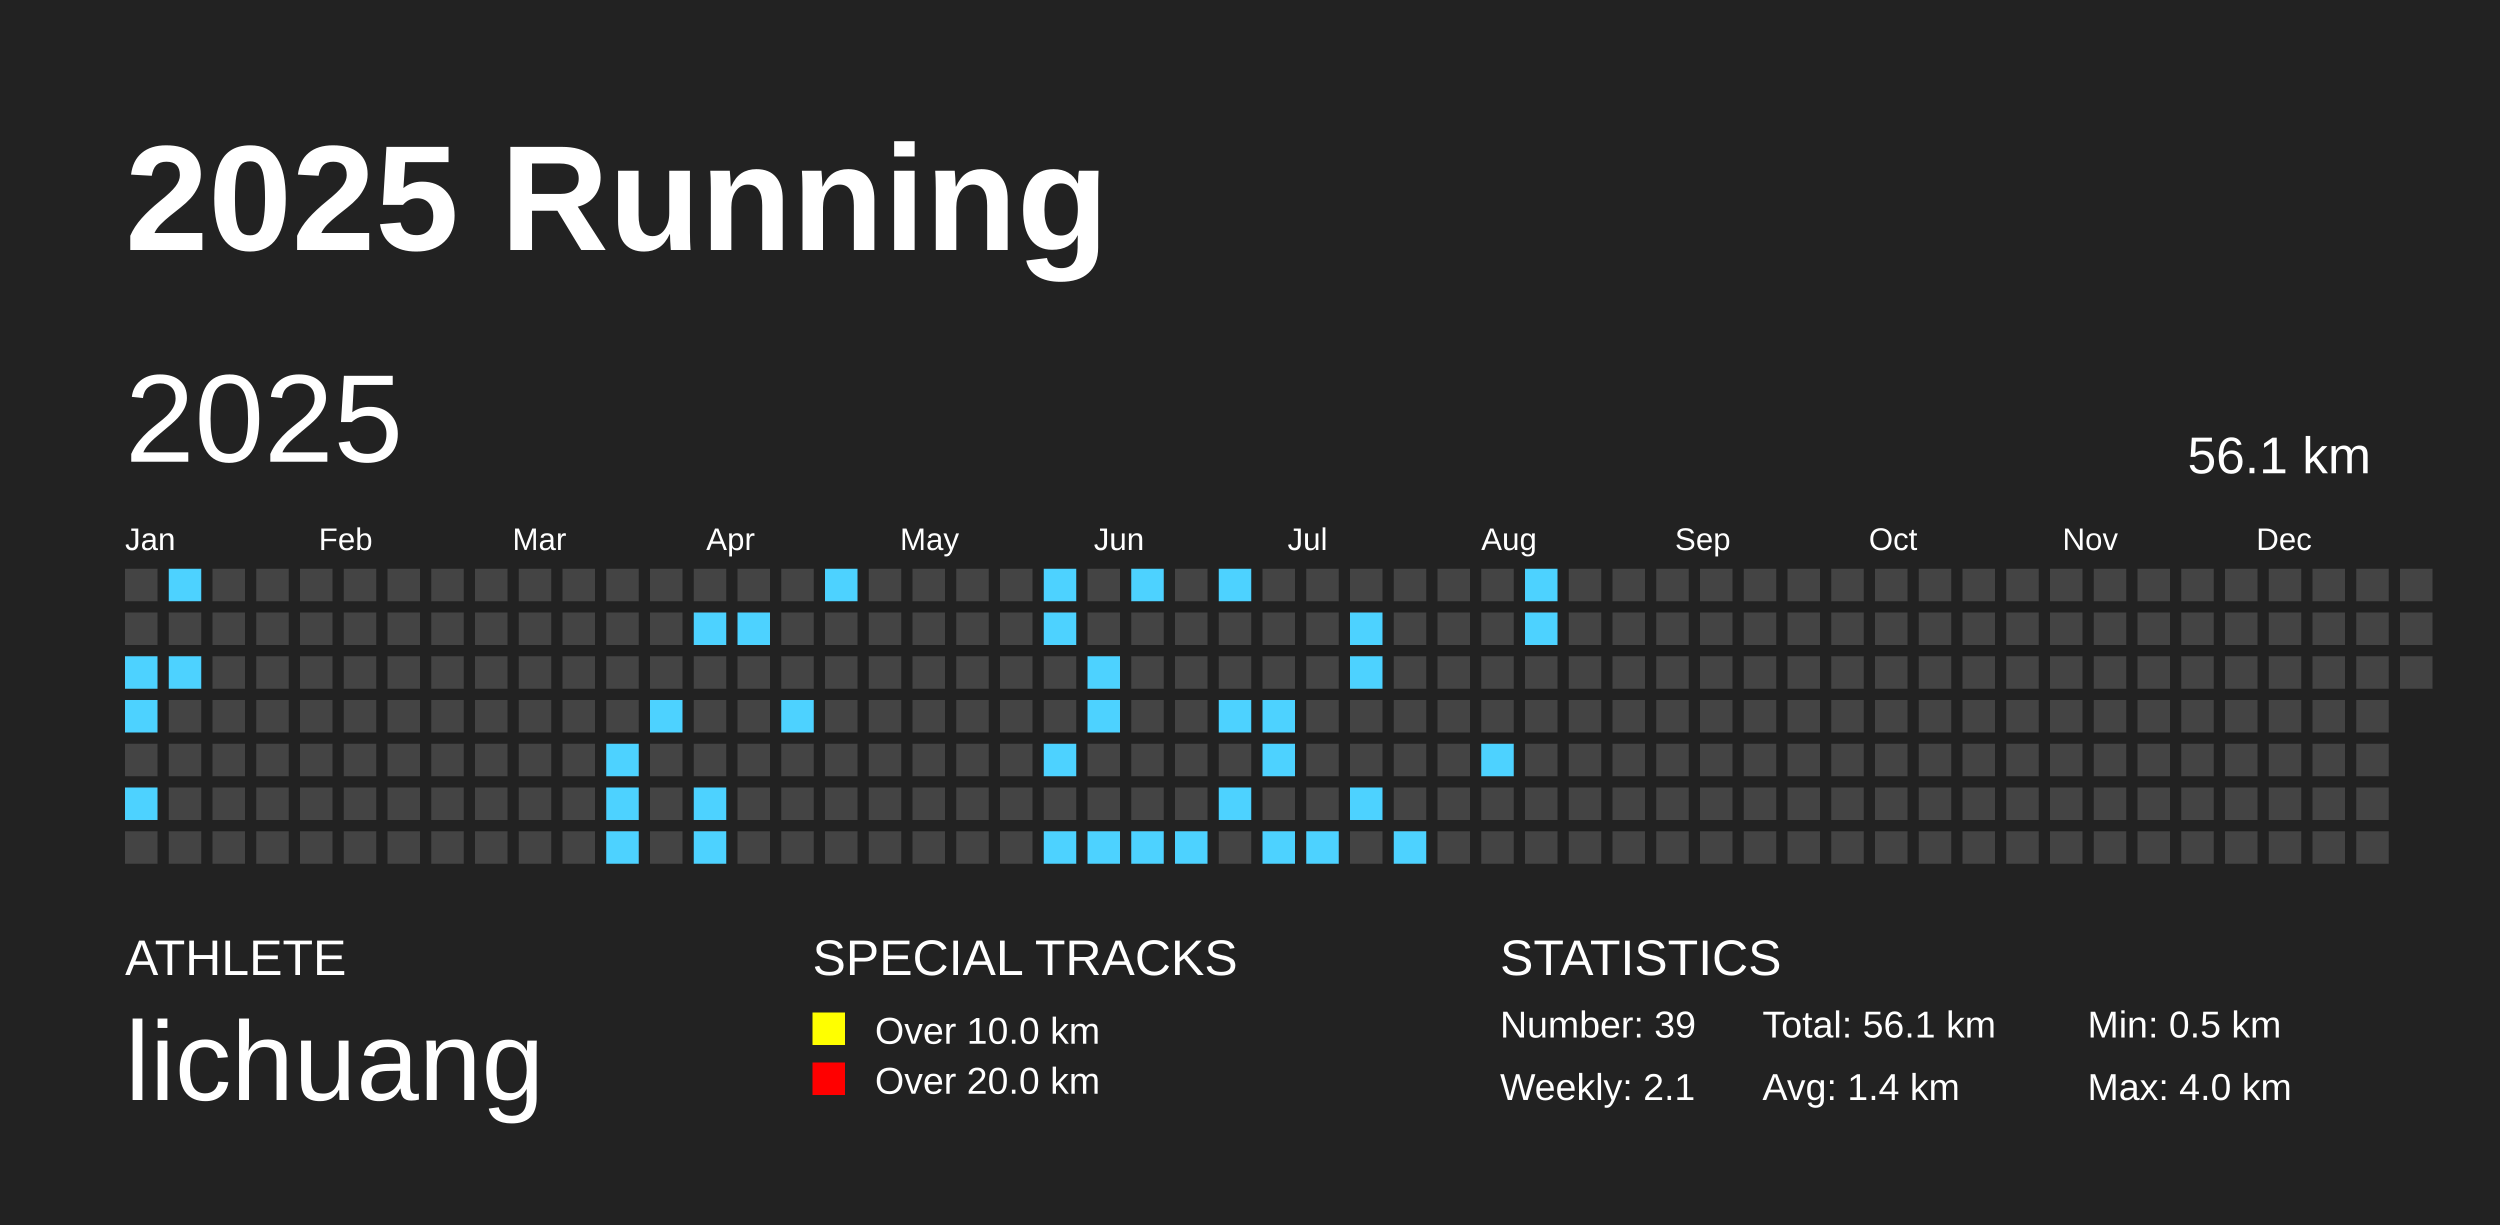
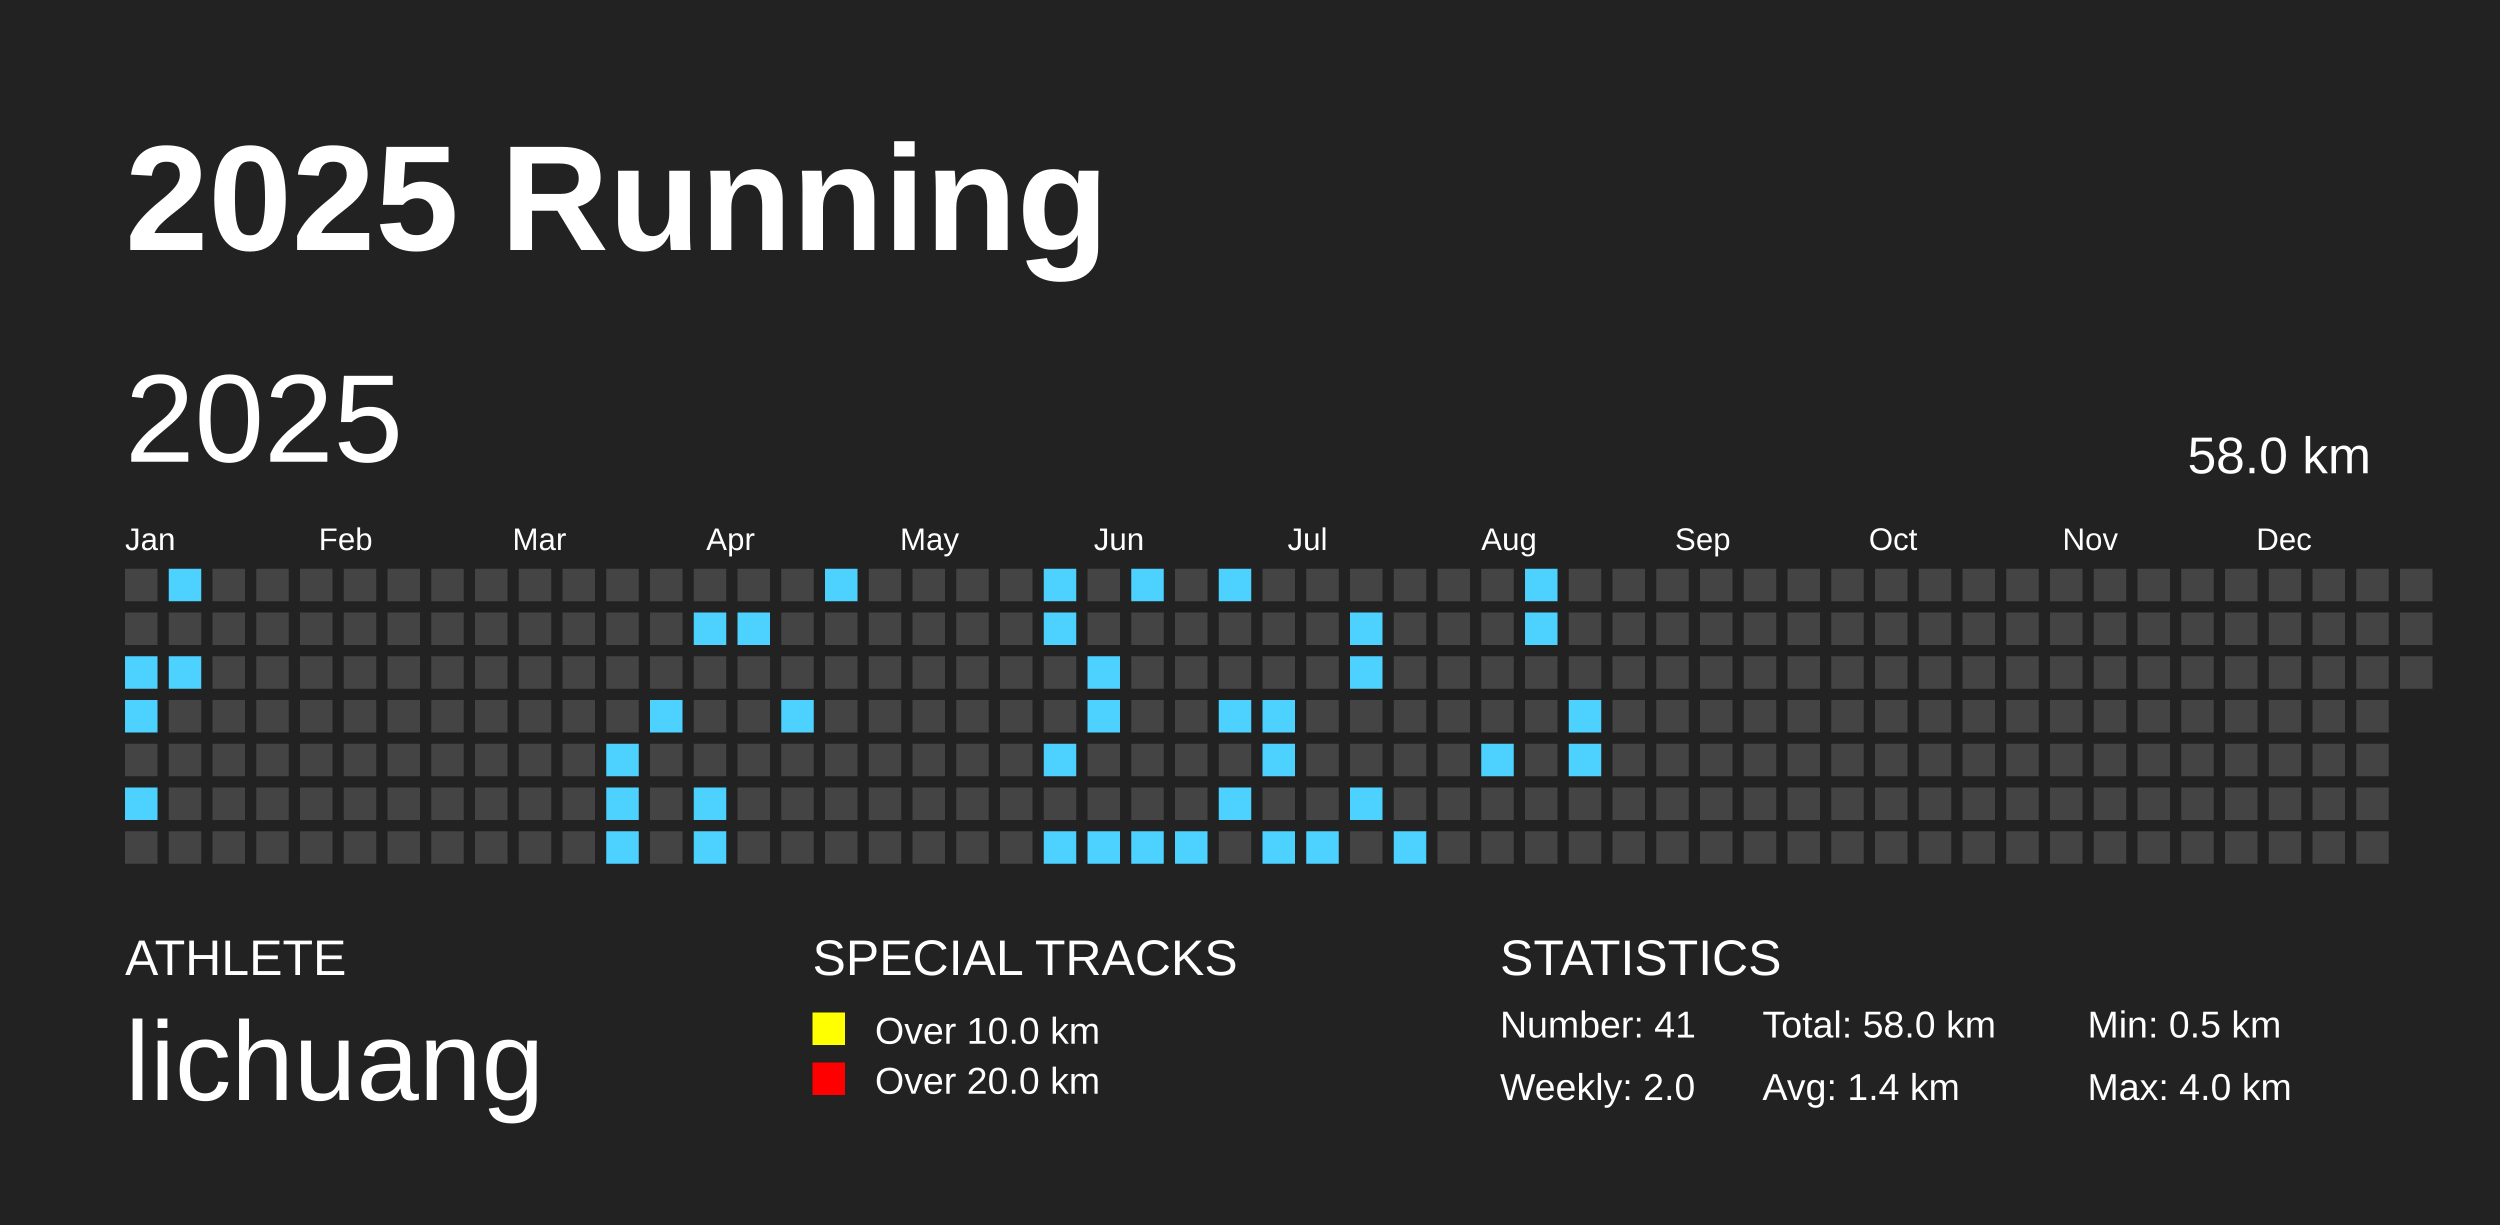
<svg xmlns="http://www.w3.org/2000/svg" baseProfile="full" height="98mm" version="1.1" viewBox="0,0,200,98" width="200mm">
  <defs />
  <rect fill="#222222" height="98" width="200" x="0" y="0" />
  <text fill="#FFFFFF" style="font-size:12px; font-family:Arial; font-weight:bold;" x="10" y="20">2025 Running</text>
  <text fill="#FFFFFF" style="font-size:4px; font-family:Arial" x="10" y="78">ATHLETE</text>
  <text fill="#FFFFFF" style="font-size:9px; font-family:Arial" x="10" y="88">lichuang</text>
  <text fill="#FFFFFF" style="font-size:4px; font-family:Arial" x="65" y="78">SPECIAL TRACKS</text>
  <rect fill="yellow" height="2.6" width="2.6" x="65" y="81" />
  <text fill="#FFFFFF" style="font-size:3px; font-family:Arial" x="70" y="83.5">Over 10.0 km</text>
  <rect fill="red" height="2.6" width="2.6" x="65" y="85" />
  <text fill="#FFFFFF" style="font-size:3px; font-family:Arial" x="70" y="87.5">Over 20.0 km</text>
  <text fill="#FFFFFF" style="font-size:4px; font-family:Arial" x="120" y="78">STATISTICS</text>
-   <text fill="#FFFFFF" style="font-size:3px; font-family:Arial" x="120" y="83">Number: 39</text>
-   <text fill="#FFFFFF" style="font-size:3px; font-family:Arial" x="120" y="88">Weekly: 2.1</text>
-   <text fill="#FFFFFF" style="font-size:3px; font-family:Arial" x="141" y="83">Total: 56.1 km</text>
+   <text fill="#FFFFFF" style="font-size:3px; font-family:Arial" x="120" y="83">Number: 41</text>
+   <text fill="#FFFFFF" style="font-size:3px; font-family:Arial" x="120" y="88">Weekly: 2.0</text>
+   <text fill="#FFFFFF" style="font-size:3px; font-family:Arial" x="141" y="83">Total: 58.0 km</text>
  <text fill="#FFFFFF" style="font-size:3px; font-family:Arial" x="141" y="88">Avg: 1.4 km</text>
  <text fill="#FFFFFF" style="font-size:3px; font-family:Arial" x="167" y="83">Min: 0.5 km</text>
  <text fill="#FFFFFF" style="font-size:3px; font-family:Arial" x="167" y="88">Max: 4.0 km</text>
  <text dominant-baseline="hanging" fill="#FFFFFF" style="font-size:10.0px; font-family:Arial;" x="10" y="30">2025</text>
-   <text dominant-baseline="hanging" fill="#FFFFFF" style="font-size:4.125px; font-family:Arial;" x="175" y="35">56.1 km</text>
+   <text dominant-baseline="hanging" fill="#FFFFFF" style="font-size:4.125px; font-family:Arial;" x="175" y="35">58.0 km</text>
  <text fill="#FFFFFF" style="font-size:2.5px; font-family:Arial" x="10.0" y="44">Jan</text>
  <text fill="#FFFFFF" style="font-size:2.5px; font-family:Arial" x="25.5" y="44">Feb</text>
  <text fill="#FFFFFF" style="font-size:2.5px; font-family:Arial" x="41.0" y="44">Mar</text>
  <text fill="#FFFFFF" style="font-size:2.5px; font-family:Arial" x="56.5" y="44">Apr</text>
  <text fill="#FFFFFF" style="font-size:2.5px; font-family:Arial" x="72.0" y="44">May</text>
  <text fill="#FFFFFF" style="font-size:2.5px; font-family:Arial" x="87.5" y="44">Jun</text>
  <text fill="#FFFFFF" style="font-size:2.5px; font-family:Arial" x="103.0" y="44">Jul</text>
  <text fill="#FFFFFF" style="font-size:2.5px; font-family:Arial" x="118.5" y="44">Aug</text>
  <text fill="#FFFFFF" style="font-size:2.5px; font-family:Arial" x="134.0" y="44">Sep</text>
  <text fill="#FFFFFF" style="font-size:2.5px; font-family:Arial" x="149.5" y="44">Oct</text>
  <text fill="#FFFFFF" style="font-size:2.5px; font-family:Arial" x="165.0" y="44">Nov</text>
  <text fill="#FFFFFF" style="font-size:2.5px; font-family:Arial" x="180.5" y="44">Dec</text>
  <rect fill="#444444" height="2.6" width="2.6" x="10.0" y="45.5" />
  <rect fill="#444444" height="2.6" width="2.6" x="10.0" y="49.0" />
  <rect fill="#4dd2ff" height="2.6" width="2.6" x="10.0" y="52.5" />
  <rect fill="#4dd2ff" height="2.6" width="2.6" x="10.0" y="56.0" />
  <rect fill="#444444" height="2.6" width="2.6" x="10.0" y="59.5" />
  <rect fill="#4dd2ff" height="2.6" width="2.6" x="10.0" y="63.0" />
  <rect fill="#444444" height="2.6" width="2.6" x="10.0" y="66.5" />
  <rect fill="#4dd2ff" height="2.6" width="2.6" x="13.5" y="45.5" />
  <rect fill="#444444" height="2.6" width="2.6" x="13.5" y="49.0" />
  <rect fill="#4dd2ff" height="2.6" width="2.6" x="13.5" y="52.5" />
  <rect fill="#444444" height="2.6" width="2.6" x="13.5" y="56.0" />
  <rect fill="#444444" height="2.6" width="2.6" x="13.5" y="59.5" />
  <rect fill="#444444" height="2.6" width="2.6" x="13.5" y="63.0" />
  <rect fill="#444444" height="2.6" width="2.6" x="13.5" y="66.5" />
  <rect fill="#444444" height="2.6" width="2.6" x="17.0" y="45.5" />
  <rect fill="#444444" height="2.6" width="2.6" x="17.0" y="49.0" />
  <rect fill="#444444" height="2.6" width="2.6" x="17.0" y="52.5" />
  <rect fill="#444444" height="2.6" width="2.6" x="17.0" y="56.0" />
  <rect fill="#444444" height="2.6" width="2.6" x="17.0" y="59.5" />
  <rect fill="#444444" height="2.6" width="2.6" x="17.0" y="63.0" />
  <rect fill="#444444" height="2.6" width="2.6" x="17.0" y="66.5" />
  <rect fill="#444444" height="2.6" width="2.6" x="20.5" y="45.5" />
  <rect fill="#444444" height="2.6" width="2.6" x="20.5" y="49.0" />
  <rect fill="#444444" height="2.6" width="2.6" x="20.5" y="52.5" />
  <rect fill="#444444" height="2.6" width="2.6" x="20.5" y="56.0" />
  <rect fill="#444444" height="2.6" width="2.6" x="20.5" y="59.5" />
  <rect fill="#444444" height="2.6" width="2.6" x="20.5" y="63.0" />
  <rect fill="#444444" height="2.6" width="2.6" x="20.5" y="66.5" />
  <rect fill="#444444" height="2.6" width="2.6" x="24.0" y="45.5" />
  <rect fill="#444444" height="2.6" width="2.6" x="24.0" y="49.0" />
  <rect fill="#444444" height="2.6" width="2.6" x="24.0" y="52.5" />
  <rect fill="#444444" height="2.6" width="2.6" x="24.0" y="56.0" />
  <rect fill="#444444" height="2.6" width="2.6" x="24.0" y="59.5" />
  <rect fill="#444444" height="2.6" width="2.6" x="24.0" y="63.0" />
  <rect fill="#444444" height="2.6" width="2.6" x="24.0" y="66.5" />
  <rect fill="#444444" height="2.6" width="2.6" x="27.5" y="45.5" />
  <rect fill="#444444" height="2.6" width="2.6" x="27.5" y="49.0" />
  <rect fill="#444444" height="2.6" width="2.6" x="27.5" y="52.5" />
  <rect fill="#444444" height="2.6" width="2.6" x="27.5" y="56.0" />
  <rect fill="#444444" height="2.6" width="2.6" x="27.5" y="59.5" />
  <rect fill="#444444" height="2.6" width="2.6" x="27.5" y="63.0" />
  <rect fill="#444444" height="2.6" width="2.6" x="27.5" y="66.5" />
  <rect fill="#444444" height="2.6" width="2.6" x="31.0" y="45.5" />
  <rect fill="#444444" height="2.6" width="2.6" x="31.0" y="49.0" />
  <rect fill="#444444" height="2.6" width="2.6" x="31.0" y="52.5" />
  <rect fill="#444444" height="2.6" width="2.6" x="31.0" y="56.0" />
  <rect fill="#444444" height="2.6" width="2.6" x="31.0" y="59.5" />
  <rect fill="#444444" height="2.6" width="2.6" x="31.0" y="63.0" />
  <rect fill="#444444" height="2.6" width="2.6" x="31.0" y="66.5" />
  <rect fill="#444444" height="2.6" width="2.6" x="34.5" y="45.5" />
  <rect fill="#444444" height="2.6" width="2.6" x="34.5" y="49.0" />
  <rect fill="#444444" height="2.6" width="2.6" x="34.5" y="52.5" />
  <rect fill="#444444" height="2.6" width="2.6" x="34.5" y="56.0" />
  <rect fill="#444444" height="2.6" width="2.6" x="34.5" y="59.5" />
  <rect fill="#444444" height="2.6" width="2.6" x="34.5" y="63.0" />
  <rect fill="#444444" height="2.6" width="2.6" x="34.5" y="66.5" />
  <rect fill="#444444" height="2.6" width="2.6" x="38.0" y="45.5" />
  <rect fill="#444444" height="2.6" width="2.6" x="38.0" y="49.0" />
  <rect fill="#444444" height="2.6" width="2.6" x="38.0" y="52.5" />
  <rect fill="#444444" height="2.6" width="2.6" x="38.0" y="56.0" />
  <rect fill="#444444" height="2.6" width="2.6" x="38.0" y="59.5" />
  <rect fill="#444444" height="2.6" width="2.6" x="38.0" y="63.0" />
  <rect fill="#444444" height="2.6" width="2.6" x="38.0" y="66.5" />
  <rect fill="#444444" height="2.6" width="2.6" x="41.5" y="45.5" />
  <rect fill="#444444" height="2.6" width="2.6" x="41.5" y="49.0" />
  <rect fill="#444444" height="2.6" width="2.6" x="41.5" y="52.5" />
  <rect fill="#444444" height="2.6" width="2.6" x="41.5" y="56.0" />
  <rect fill="#444444" height="2.6" width="2.6" x="41.5" y="59.5" />
  <rect fill="#444444" height="2.6" width="2.6" x="41.5" y="63.0" />
  <rect fill="#444444" height="2.6" width="2.6" x="41.5" y="66.5" />
  <rect fill="#444444" height="2.6" width="2.6" x="45.0" y="45.5" />
  <rect fill="#444444" height="2.6" width="2.6" x="45.0" y="49.0" />
  <rect fill="#444444" height="2.6" width="2.6" x="45.0" y="52.5" />
  <rect fill="#444444" height="2.6" width="2.6" x="45.0" y="56.0" />
  <rect fill="#444444" height="2.6" width="2.6" x="45.0" y="59.5" />
  <rect fill="#444444" height="2.6" width="2.6" x="45.0" y="63.0" />
  <rect fill="#444444" height="2.6" width="2.6" x="45.0" y="66.5" />
  <rect fill="#444444" height="2.6" width="2.6" x="48.5" y="45.5" />
  <rect fill="#444444" height="2.6" width="2.6" x="48.5" y="49.0" />
  <rect fill="#444444" height="2.6" width="2.6" x="48.5" y="52.5" />
  <rect fill="#444444" height="2.6" width="2.6" x="48.5" y="56.0" />
  <rect fill="#4dd2ff" height="2.6" width="2.6" x="48.5" y="59.5" />
  <rect fill="#4dd2ff" height="2.6" width="2.6" x="48.5" y="63.0" />
  <rect fill="#4dd2ff" height="2.6" width="2.6" x="48.5" y="66.5" />
  <rect fill="#444444" height="2.6" width="2.6" x="52.0" y="45.5" />
  <rect fill="#444444" height="2.6" width="2.6" x="52.0" y="49.0" />
  <rect fill="#444444" height="2.6" width="2.6" x="52.0" y="52.5" />
  <rect fill="#4dd2ff" height="2.6" width="2.6" x="52.0" y="56.0" />
  <rect fill="#444444" height="2.6" width="2.6" x="52.0" y="59.5" />
  <rect fill="#444444" height="2.6" width="2.6" x="52.0" y="63.0" />
  <rect fill="#444444" height="2.6" width="2.6" x="52.0" y="66.5" />
  <rect fill="#444444" height="2.6" width="2.6" x="55.5" y="45.5" />
  <rect fill="#4dd2ff" height="2.6" width="2.6" x="55.5" y="49.0" />
  <rect fill="#444444" height="2.6" width="2.6" x="55.5" y="52.5" />
  <rect fill="#444444" height="2.6" width="2.6" x="55.5" y="56.0" />
  <rect fill="#444444" height="2.6" width="2.6" x="55.5" y="59.5" />
  <rect fill="#4dd2ff" height="2.6" width="2.6" x="55.5" y="63.0" />
  <rect fill="#4dd2ff" height="2.6" width="2.6" x="55.5" y="66.5" />
  <rect fill="#444444" height="2.6" width="2.6" x="59.0" y="45.5" />
  <rect fill="#4dd2ff" height="2.6" width="2.6" x="59.0" y="49.0" />
  <rect fill="#444444" height="2.6" width="2.6" x="59.0" y="52.5" />
  <rect fill="#444444" height="2.6" width="2.6" x="59.0" y="56.0" />
  <rect fill="#444444" height="2.6" width="2.6" x="59.0" y="59.5" />
  <rect fill="#444444" height="2.6" width="2.6" x="59.0" y="63.0" />
  <rect fill="#444444" height="2.6" width="2.6" x="59.0" y="66.5" />
  <rect fill="#444444" height="2.6" width="2.6" x="62.5" y="45.5" />
  <rect fill="#444444" height="2.6" width="2.6" x="62.5" y="49.0" />
  <rect fill="#444444" height="2.6" width="2.6" x="62.5" y="52.5" />
  <rect fill="#4dd2ff" height="2.6" width="2.6" x="62.5" y="56.0" />
  <rect fill="#444444" height="2.6" width="2.6" x="62.5" y="59.5" />
  <rect fill="#444444" height="2.6" width="2.6" x="62.5" y="63.0" />
  <rect fill="#444444" height="2.6" width="2.6" x="62.5" y="66.5" />
  <rect fill="#4dd2ff" height="2.6" width="2.6" x="66.0" y="45.5" />
  <rect fill="#444444" height="2.6" width="2.6" x="66.0" y="49.0" />
  <rect fill="#444444" height="2.6" width="2.6" x="66.0" y="52.5" />
  <rect fill="#444444" height="2.6" width="2.6" x="66.0" y="56.0" />
  <rect fill="#444444" height="2.6" width="2.6" x="66.0" y="59.5" />
  <rect fill="#444444" height="2.6" width="2.6" x="66.0" y="63.0" />
  <rect fill="#444444" height="2.6" width="2.6" x="66.0" y="66.5" />
  <rect fill="#444444" height="2.6" width="2.6" x="69.5" y="45.5" />
  <rect fill="#444444" height="2.6" width="2.6" x="69.5" y="49.0" />
  <rect fill="#444444" height="2.6" width="2.6" x="69.5" y="52.5" />
  <rect fill="#444444" height="2.6" width="2.6" x="69.5" y="56.0" />
  <rect fill="#444444" height="2.6" width="2.6" x="69.5" y="59.5" />
  <rect fill="#444444" height="2.6" width="2.6" x="69.5" y="63.0" />
  <rect fill="#444444" height="2.6" width="2.6" x="69.5" y="66.5" />
  <rect fill="#444444" height="2.6" width="2.6" x="73.0" y="45.5" />
  <rect fill="#444444" height="2.6" width="2.6" x="73.0" y="49.0" />
  <rect fill="#444444" height="2.6" width="2.6" x="73.0" y="52.5" />
  <rect fill="#444444" height="2.6" width="2.6" x="73.0" y="56.0" />
  <rect fill="#444444" height="2.6" width="2.6" x="73.0" y="59.5" />
  <rect fill="#444444" height="2.6" width="2.6" x="73.0" y="63.0" />
  <rect fill="#444444" height="2.6" width="2.6" x="73.0" y="66.5" />
  <rect fill="#444444" height="2.6" width="2.6" x="76.5" y="45.5" />
  <rect fill="#444444" height="2.6" width="2.6" x="76.5" y="49.0" />
  <rect fill="#444444" height="2.6" width="2.6" x="76.5" y="52.5" />
  <rect fill="#444444" height="2.6" width="2.6" x="76.5" y="56.0" />
  <rect fill="#444444" height="2.6" width="2.6" x="76.5" y="59.5" />
  <rect fill="#444444" height="2.6" width="2.6" x="76.5" y="63.0" />
  <rect fill="#444444" height="2.6" width="2.6" x="76.5" y="66.5" />
  <rect fill="#444444" height="2.6" width="2.6" x="80.0" y="45.5" />
  <rect fill="#444444" height="2.6" width="2.6" x="80.0" y="49.0" />
  <rect fill="#444444" height="2.6" width="2.6" x="80.0" y="52.5" />
  <rect fill="#444444" height="2.6" width="2.6" x="80.0" y="56.0" />
  <rect fill="#444444" height="2.6" width="2.6" x="80.0" y="59.5" />
  <rect fill="#444444" height="2.6" width="2.6" x="80.0" y="63.0" />
  <rect fill="#444444" height="2.6" width="2.6" x="80.0" y="66.5" />
  <rect fill="#4dd2ff" height="2.6" width="2.6" x="83.5" y="45.5" />
  <rect fill="#4dd2ff" height="2.6" width="2.6" x="83.5" y="49.0" />
  <rect fill="#444444" height="2.6" width="2.6" x="83.5" y="52.5" />
  <rect fill="#444444" height="2.6" width="2.6" x="83.5" y="56.0" />
  <rect fill="#4dd2ff" height="2.6" width="2.6" x="83.5" y="59.5" />
  <rect fill="#444444" height="2.6" width="2.6" x="83.5" y="63.0" />
  <rect fill="#4dd2ff" height="2.6" width="2.6" x="83.5" y="66.5" />
  <rect fill="#444444" height="2.6" width="2.6" x="87.0" y="45.5" />
  <rect fill="#444444" height="2.6" width="2.6" x="87.0" y="49.0" />
  <rect fill="#4dd2ff" height="2.6" width="2.6" x="87.0" y="52.5" />
  <rect fill="#4dd2ff" height="2.6" width="2.6" x="87.0" y="56.0" />
  <rect fill="#444444" height="2.6" width="2.6" x="87.0" y="59.5" />
  <rect fill="#444444" height="2.6" width="2.6" x="87.0" y="63.0" />
  <rect fill="#4dd2ff" height="2.6" width="2.6" x="87.0" y="66.5" />
  <rect fill="#4dd2ff" height="2.6" width="2.6" x="90.5" y="45.5" />
  <rect fill="#444444" height="2.6" width="2.6" x="90.5" y="49.0" />
  <rect fill="#444444" height="2.6" width="2.6" x="90.5" y="52.5" />
  <rect fill="#444444" height="2.6" width="2.6" x="90.5" y="56.0" />
  <rect fill="#444444" height="2.6" width="2.6" x="90.5" y="59.5" />
  <rect fill="#444444" height="2.6" width="2.6" x="90.5" y="63.0" />
  <rect fill="#4dd2ff" height="2.6" width="2.6" x="90.5" y="66.5" />
  <rect fill="#444444" height="2.6" width="2.6" x="94.0" y="45.5" />
  <rect fill="#444444" height="2.6" width="2.6" x="94.0" y="49.0" />
  <rect fill="#444444" height="2.6" width="2.6" x="94.0" y="52.5" />
  <rect fill="#444444" height="2.6" width="2.6" x="94.0" y="56.0" />
  <rect fill="#444444" height="2.6" width="2.6" x="94.0" y="59.5" />
  <rect fill="#444444" height="2.6" width="2.6" x="94.0" y="63.0" />
  <rect fill="#4dd2ff" height="2.6" width="2.6" x="94.0" y="66.5" />
  <rect fill="#4dd2ff" height="2.6" width="2.6" x="97.5" y="45.5" />
  <rect fill="#444444" height="2.6" width="2.6" x="97.5" y="49.0" />
  <rect fill="#444444" height="2.6" width="2.6" x="97.5" y="52.5" />
  <rect fill="#4dd2ff" height="2.6" width="2.6" x="97.5" y="56.0" />
  <rect fill="#444444" height="2.6" width="2.6" x="97.5" y="59.5" />
  <rect fill="#4dd2ff" height="2.6" width="2.6" x="97.5" y="63.0" />
  <rect fill="#444444" height="2.6" width="2.6" x="97.5" y="66.5" />
  <rect fill="#444444" height="2.6" width="2.6" x="101.0" y="45.5" />
  <rect fill="#444444" height="2.6" width="2.6" x="101.0" y="49.0" />
  <rect fill="#444444" height="2.6" width="2.6" x="101.0" y="52.5" />
  <rect fill="#4dd2ff" height="2.6" width="2.6" x="101.0" y="56.0" />
  <rect fill="#4dd2ff" height="2.6" width="2.6" x="101.0" y="59.5" />
  <rect fill="#444444" height="2.6" width="2.6" x="101.0" y="63.0" />
  <rect fill="#4dd2ff" height="2.6" width="2.6" x="101.0" y="66.5" />
  <rect fill="#444444" height="2.6" width="2.6" x="104.5" y="45.5" />
  <rect fill="#444444" height="2.6" width="2.6" x="104.5" y="49.0" />
  <rect fill="#444444" height="2.6" width="2.6" x="104.5" y="52.5" />
  <rect fill="#444444" height="2.6" width="2.6" x="104.5" y="56.0" />
  <rect fill="#444444" height="2.6" width="2.6" x="104.5" y="59.5" />
  <rect fill="#444444" height="2.6" width="2.6" x="104.5" y="63.0" />
  <rect fill="#4dd2ff" height="2.6" width="2.6" x="104.5" y="66.5" />
  <rect fill="#444444" height="2.6" width="2.6" x="108.0" y="45.5" />
  <rect fill="#4dd2ff" height="2.6" width="2.6" x="108.0" y="49.0" />
  <rect fill="#4dd2ff" height="2.6" width="2.6" x="108.0" y="52.5" />
  <rect fill="#444444" height="2.6" width="2.6" x="108.0" y="56.0" />
  <rect fill="#444444" height="2.6" width="2.6" x="108.0" y="59.5" />
  <rect fill="#4dd2ff" height="2.6" width="2.6" x="108.0" y="63.0" />
  <rect fill="#444444" height="2.6" width="2.6" x="108.0" y="66.5" />
  <rect fill="#444444" height="2.6" width="2.6" x="111.5" y="45.5" />
  <rect fill="#444444" height="2.6" width="2.6" x="111.5" y="49.0" />
  <rect fill="#444444" height="2.6" width="2.6" x="111.5" y="52.5" />
  <rect fill="#444444" height="2.6" width="2.6" x="111.5" y="56.0" />
  <rect fill="#444444" height="2.6" width="2.6" x="111.5" y="59.5" />
  <rect fill="#444444" height="2.6" width="2.6" x="111.5" y="63.0" />
  <rect fill="#4dd2ff" height="2.6" width="2.6" x="111.5" y="66.5" />
  <rect fill="#444444" height="2.6" width="2.6" x="115.0" y="45.5" />
  <rect fill="#444444" height="2.6" width="2.6" x="115.0" y="49.0" />
  <rect fill="#444444" height="2.6" width="2.6" x="115.0" y="52.5" />
  <rect fill="#444444" height="2.6" width="2.6" x="115.0" y="56.0" />
  <rect fill="#444444" height="2.6" width="2.6" x="115.0" y="59.5" />
  <rect fill="#444444" height="2.6" width="2.6" x="115.0" y="63.0" />
  <rect fill="#444444" height="2.6" width="2.6" x="115.0" y="66.5" />
  <rect fill="#444444" height="2.6" width="2.6" x="118.5" y="45.5" />
  <rect fill="#444444" height="2.6" width="2.6" x="118.5" y="49.0" />
  <rect fill="#444444" height="2.6" width="2.6" x="118.5" y="52.5" />
  <rect fill="#444444" height="2.6" width="2.6" x="118.5" y="56.0" />
  <rect fill="#4dd2ff" height="2.6" width="2.6" x="118.5" y="59.5" />
  <rect fill="#444444" height="2.6" width="2.6" x="118.5" y="63.0" />
  <rect fill="#444444" height="2.6" width="2.6" x="118.5" y="66.5" />
  <rect fill="#4dd2ff" height="2.6" width="2.6" x="122.0" y="45.5" />
  <rect fill="#4dd2ff" height="2.6" width="2.6" x="122.0" y="49.0" />
  <rect fill="#444444" height="2.6" width="2.6" x="122.0" y="52.5" />
  <rect fill="#444444" height="2.6" width="2.6" x="122.0" y="56.0" />
  <rect fill="#444444" height="2.6" width="2.6" x="122.0" y="59.5" />
  <rect fill="#444444" height="2.6" width="2.6" x="122.0" y="63.0" />
  <rect fill="#444444" height="2.6" width="2.6" x="122.0" y="66.5" />
  <rect fill="#444444" height="2.6" width="2.6" x="125.5" y="45.5" />
  <rect fill="#444444" height="2.6" width="2.6" x="125.5" y="49.0" />
  <rect fill="#444444" height="2.6" width="2.6" x="125.5" y="52.5" />
-   <rect fill="#444444" height="2.6" width="2.6" x="125.5" y="56.0" />
-   <rect fill="#444444" height="2.6" width="2.6" x="125.5" y="59.5" />
+   <rect fill="#4dd2ff" height="2.6" width="2.6" x="125.5" y="56.0" />
+   <rect fill="#4dd2ff" height="2.6" width="2.6" x="125.5" y="59.5" />
  <rect fill="#444444" height="2.6" width="2.6" x="125.5" y="63.0" />
  <rect fill="#444444" height="2.6" width="2.6" x="125.5" y="66.5" />
  <rect fill="#444444" height="2.6" width="2.6" x="129.0" y="45.5" />
  <rect fill="#444444" height="2.6" width="2.6" x="129.0" y="49.0" />
  <rect fill="#444444" height="2.6" width="2.6" x="129.0" y="52.5" />
  <rect fill="#444444" height="2.6" width="2.6" x="129.0" y="56.0" />
  <rect fill="#444444" height="2.6" width="2.6" x="129.0" y="59.5" />
  <rect fill="#444444" height="2.6" width="2.6" x="129.0" y="63.0" />
  <rect fill="#444444" height="2.6" width="2.6" x="129.0" y="66.5" />
  <rect fill="#444444" height="2.6" width="2.6" x="132.5" y="45.5" />
  <rect fill="#444444" height="2.6" width="2.6" x="132.5" y="49.0" />
  <rect fill="#444444" height="2.6" width="2.6" x="132.5" y="52.5" />
  <rect fill="#444444" height="2.6" width="2.6" x="132.5" y="56.0" />
  <rect fill="#444444" height="2.6" width="2.6" x="132.5" y="59.5" />
  <rect fill="#444444" height="2.6" width="2.6" x="132.5" y="63.0" />
  <rect fill="#444444" height="2.6" width="2.6" x="132.5" y="66.5" />
  <rect fill="#444444" height="2.6" width="2.6" x="136.0" y="45.5" />
  <rect fill="#444444" height="2.6" width="2.6" x="136.0" y="49.0" />
  <rect fill="#444444" height="2.6" width="2.6" x="136.0" y="52.5" />
  <rect fill="#444444" height="2.6" width="2.6" x="136.0" y="56.0" />
  <rect fill="#444444" height="2.6" width="2.6" x="136.0" y="59.5" />
  <rect fill="#444444" height="2.6" width="2.6" x="136.0" y="63.0" />
  <rect fill="#444444" height="2.6" width="2.6" x="136.0" y="66.5" />
  <rect fill="#444444" height="2.6" width="2.6" x="139.5" y="45.5" />
  <rect fill="#444444" height="2.6" width="2.6" x="139.5" y="49.0" />
  <rect fill="#444444" height="2.6" width="2.6" x="139.5" y="52.5" />
  <rect fill="#444444" height="2.6" width="2.6" x="139.5" y="56.0" />
  <rect fill="#444444" height="2.6" width="2.6" x="139.5" y="59.5" />
  <rect fill="#444444" height="2.6" width="2.6" x="139.5" y="63.0" />
  <rect fill="#444444" height="2.6" width="2.6" x="139.5" y="66.5" />
  <rect fill="#444444" height="2.6" width="2.6" x="143.0" y="45.5" />
  <rect fill="#444444" height="2.6" width="2.6" x="143.0" y="49.0" />
  <rect fill="#444444" height="2.6" width="2.6" x="143.0" y="52.5" />
  <rect fill="#444444" height="2.6" width="2.6" x="143.0" y="56.0" />
  <rect fill="#444444" height="2.6" width="2.6" x="143.0" y="59.5" />
  <rect fill="#444444" height="2.6" width="2.6" x="143.0" y="63.0" />
  <rect fill="#444444" height="2.6" width="2.6" x="143.0" y="66.5" />
  <rect fill="#444444" height="2.6" width="2.6" x="146.5" y="45.5" />
  <rect fill="#444444" height="2.6" width="2.6" x="146.5" y="49.0" />
  <rect fill="#444444" height="2.6" width="2.6" x="146.5" y="52.5" />
  <rect fill="#444444" height="2.6" width="2.6" x="146.5" y="56.0" />
  <rect fill="#444444" height="2.6" width="2.6" x="146.5" y="59.5" />
  <rect fill="#444444" height="2.6" width="2.6" x="146.5" y="63.0" />
  <rect fill="#444444" height="2.6" width="2.6" x="146.5" y="66.5" />
  <rect fill="#444444" height="2.6" width="2.6" x="150.0" y="45.5" />
  <rect fill="#444444" height="2.6" width="2.6" x="150.0" y="49.0" />
  <rect fill="#444444" height="2.6" width="2.6" x="150.0" y="52.5" />
  <rect fill="#444444" height="2.6" width="2.6" x="150.0" y="56.0" />
  <rect fill="#444444" height="2.6" width="2.6" x="150.0" y="59.5" />
  <rect fill="#444444" height="2.6" width="2.6" x="150.0" y="63.0" />
  <rect fill="#444444" height="2.6" width="2.6" x="150.0" y="66.5" />
  <rect fill="#444444" height="2.6" width="2.6" x="153.5" y="45.5" />
  <rect fill="#444444" height="2.6" width="2.6" x="153.5" y="49.0" />
  <rect fill="#444444" height="2.6" width="2.6" x="153.5" y="52.5" />
  <rect fill="#444444" height="2.6" width="2.6" x="153.5" y="56.0" />
  <rect fill="#444444" height="2.6" width="2.6" x="153.5" y="59.5" />
  <rect fill="#444444" height="2.6" width="2.6" x="153.5" y="63.0" />
  <rect fill="#444444" height="2.6" width="2.6" x="153.5" y="66.5" />
  <rect fill="#444444" height="2.6" width="2.6" x="157.0" y="45.5" />
  <rect fill="#444444" height="2.6" width="2.6" x="157.0" y="49.0" />
  <rect fill="#444444" height="2.6" width="2.6" x="157.0" y="52.5" />
  <rect fill="#444444" height="2.6" width="2.6" x="157.0" y="56.0" />
  <rect fill="#444444" height="2.6" width="2.6" x="157.0" y="59.5" />
  <rect fill="#444444" height="2.6" width="2.6" x="157.0" y="63.0" />
  <rect fill="#444444" height="2.6" width="2.6" x="157.0" y="66.5" />
  <rect fill="#444444" height="2.6" width="2.6" x="160.5" y="45.5" />
  <rect fill="#444444" height="2.6" width="2.6" x="160.5" y="49.0" />
  <rect fill="#444444" height="2.6" width="2.6" x="160.5" y="52.5" />
  <rect fill="#444444" height="2.6" width="2.6" x="160.5" y="56.0" />
  <rect fill="#444444" height="2.6" width="2.6" x="160.5" y="59.5" />
  <rect fill="#444444" height="2.6" width="2.6" x="160.5" y="63.0" />
  <rect fill="#444444" height="2.6" width="2.6" x="160.5" y="66.5" />
  <rect fill="#444444" height="2.6" width="2.6" x="164.0" y="45.5" />
  <rect fill="#444444" height="2.6" width="2.6" x="164.0" y="49.0" />
  <rect fill="#444444" height="2.6" width="2.6" x="164.0" y="52.5" />
  <rect fill="#444444" height="2.6" width="2.6" x="164.0" y="56.0" />
  <rect fill="#444444" height="2.6" width="2.6" x="164.0" y="59.5" />
  <rect fill="#444444" height="2.6" width="2.6" x="164.0" y="63.0" />
  <rect fill="#444444" height="2.6" width="2.6" x="164.0" y="66.5" />
  <rect fill="#444444" height="2.6" width="2.6" x="167.5" y="45.5" />
  <rect fill="#444444" height="2.6" width="2.6" x="167.5" y="49.0" />
  <rect fill="#444444" height="2.6" width="2.6" x="167.5" y="52.5" />
  <rect fill="#444444" height="2.6" width="2.6" x="167.5" y="56.0" />
  <rect fill="#444444" height="2.6" width="2.6" x="167.5" y="59.5" />
  <rect fill="#444444" height="2.6" width="2.6" x="167.5" y="63.0" />
  <rect fill="#444444" height="2.6" width="2.6" x="167.5" y="66.5" />
  <rect fill="#444444" height="2.6" width="2.6" x="171.0" y="45.5" />
  <rect fill="#444444" height="2.6" width="2.6" x="171.0" y="49.0" />
  <rect fill="#444444" height="2.6" width="2.6" x="171.0" y="52.5" />
  <rect fill="#444444" height="2.6" width="2.6" x="171.0" y="56.0" />
  <rect fill="#444444" height="2.6" width="2.6" x="171.0" y="59.5" />
  <rect fill="#444444" height="2.6" width="2.6" x="171.0" y="63.0" />
  <rect fill="#444444" height="2.6" width="2.6" x="171.0" y="66.5" />
  <rect fill="#444444" height="2.6" width="2.6" x="174.5" y="45.5" />
  <rect fill="#444444" height="2.6" width="2.6" x="174.5" y="49.0" />
  <rect fill="#444444" height="2.6" width="2.6" x="174.5" y="52.5" />
  <rect fill="#444444" height="2.6" width="2.6" x="174.5" y="56.0" />
  <rect fill="#444444" height="2.6" width="2.6" x="174.5" y="59.5" />
  <rect fill="#444444" height="2.6" width="2.6" x="174.5" y="63.0" />
  <rect fill="#444444" height="2.6" width="2.6" x="174.5" y="66.5" />
  <rect fill="#444444" height="2.6" width="2.6" x="178.0" y="45.5" />
  <rect fill="#444444" height="2.6" width="2.6" x="178.0" y="49.0" />
  <rect fill="#444444" height="2.6" width="2.6" x="178.0" y="52.5" />
  <rect fill="#444444" height="2.6" width="2.6" x="178.0" y="56.0" />
  <rect fill="#444444" height="2.6" width="2.6" x="178.0" y="59.5" />
  <rect fill="#444444" height="2.6" width="2.6" x="178.0" y="63.0" />
  <rect fill="#444444" height="2.6" width="2.6" x="178.0" y="66.5" />
  <rect fill="#444444" height="2.6" width="2.6" x="181.5" y="45.5" />
  <rect fill="#444444" height="2.6" width="2.6" x="181.5" y="49.0" />
  <rect fill="#444444" height="2.6" width="2.6" x="181.5" y="52.5" />
  <rect fill="#444444" height="2.6" width="2.6" x="181.5" y="56.0" />
  <rect fill="#444444" height="2.6" width="2.6" x="181.5" y="59.5" />
  <rect fill="#444444" height="2.6" width="2.6" x="181.5" y="63.0" />
  <rect fill="#444444" height="2.6" width="2.6" x="181.5" y="66.5" />
  <rect fill="#444444" height="2.6" width="2.6" x="185.0" y="45.5" />
  <rect fill="#444444" height="2.6" width="2.6" x="185.0" y="49.0" />
  <rect fill="#444444" height="2.6" width="2.6" x="185.0" y="52.5" />
  <rect fill="#444444" height="2.6" width="2.6" x="185.0" y="56.0" />
  <rect fill="#444444" height="2.6" width="2.6" x="185.0" y="59.5" />
  <rect fill="#444444" height="2.6" width="2.6" x="185.0" y="63.0" />
  <rect fill="#444444" height="2.6" width="2.6" x="185.0" y="66.5" />
  <rect fill="#444444" height="2.6" width="2.6" x="188.5" y="45.5" />
  <rect fill="#444444" height="2.6" width="2.6" x="188.5" y="49.0" />
  <rect fill="#444444" height="2.6" width="2.6" x="188.5" y="52.5" />
  <rect fill="#444444" height="2.6" width="2.6" x="188.5" y="56.0" />
  <rect fill="#444444" height="2.6" width="2.6" x="188.5" y="59.5" />
  <rect fill="#444444" height="2.6" width="2.6" x="188.5" y="63.0" />
  <rect fill="#444444" height="2.6" width="2.6" x="188.5" y="66.5" />
  <rect fill="#444444" height="2.6" width="2.6" x="192.0" y="45.5" />
  <rect fill="#444444" height="2.6" width="2.6" x="192.0" y="49.0" />
  <rect fill="#444444" height="2.6" width="2.6" x="192.0" y="52.5" />
</svg>
